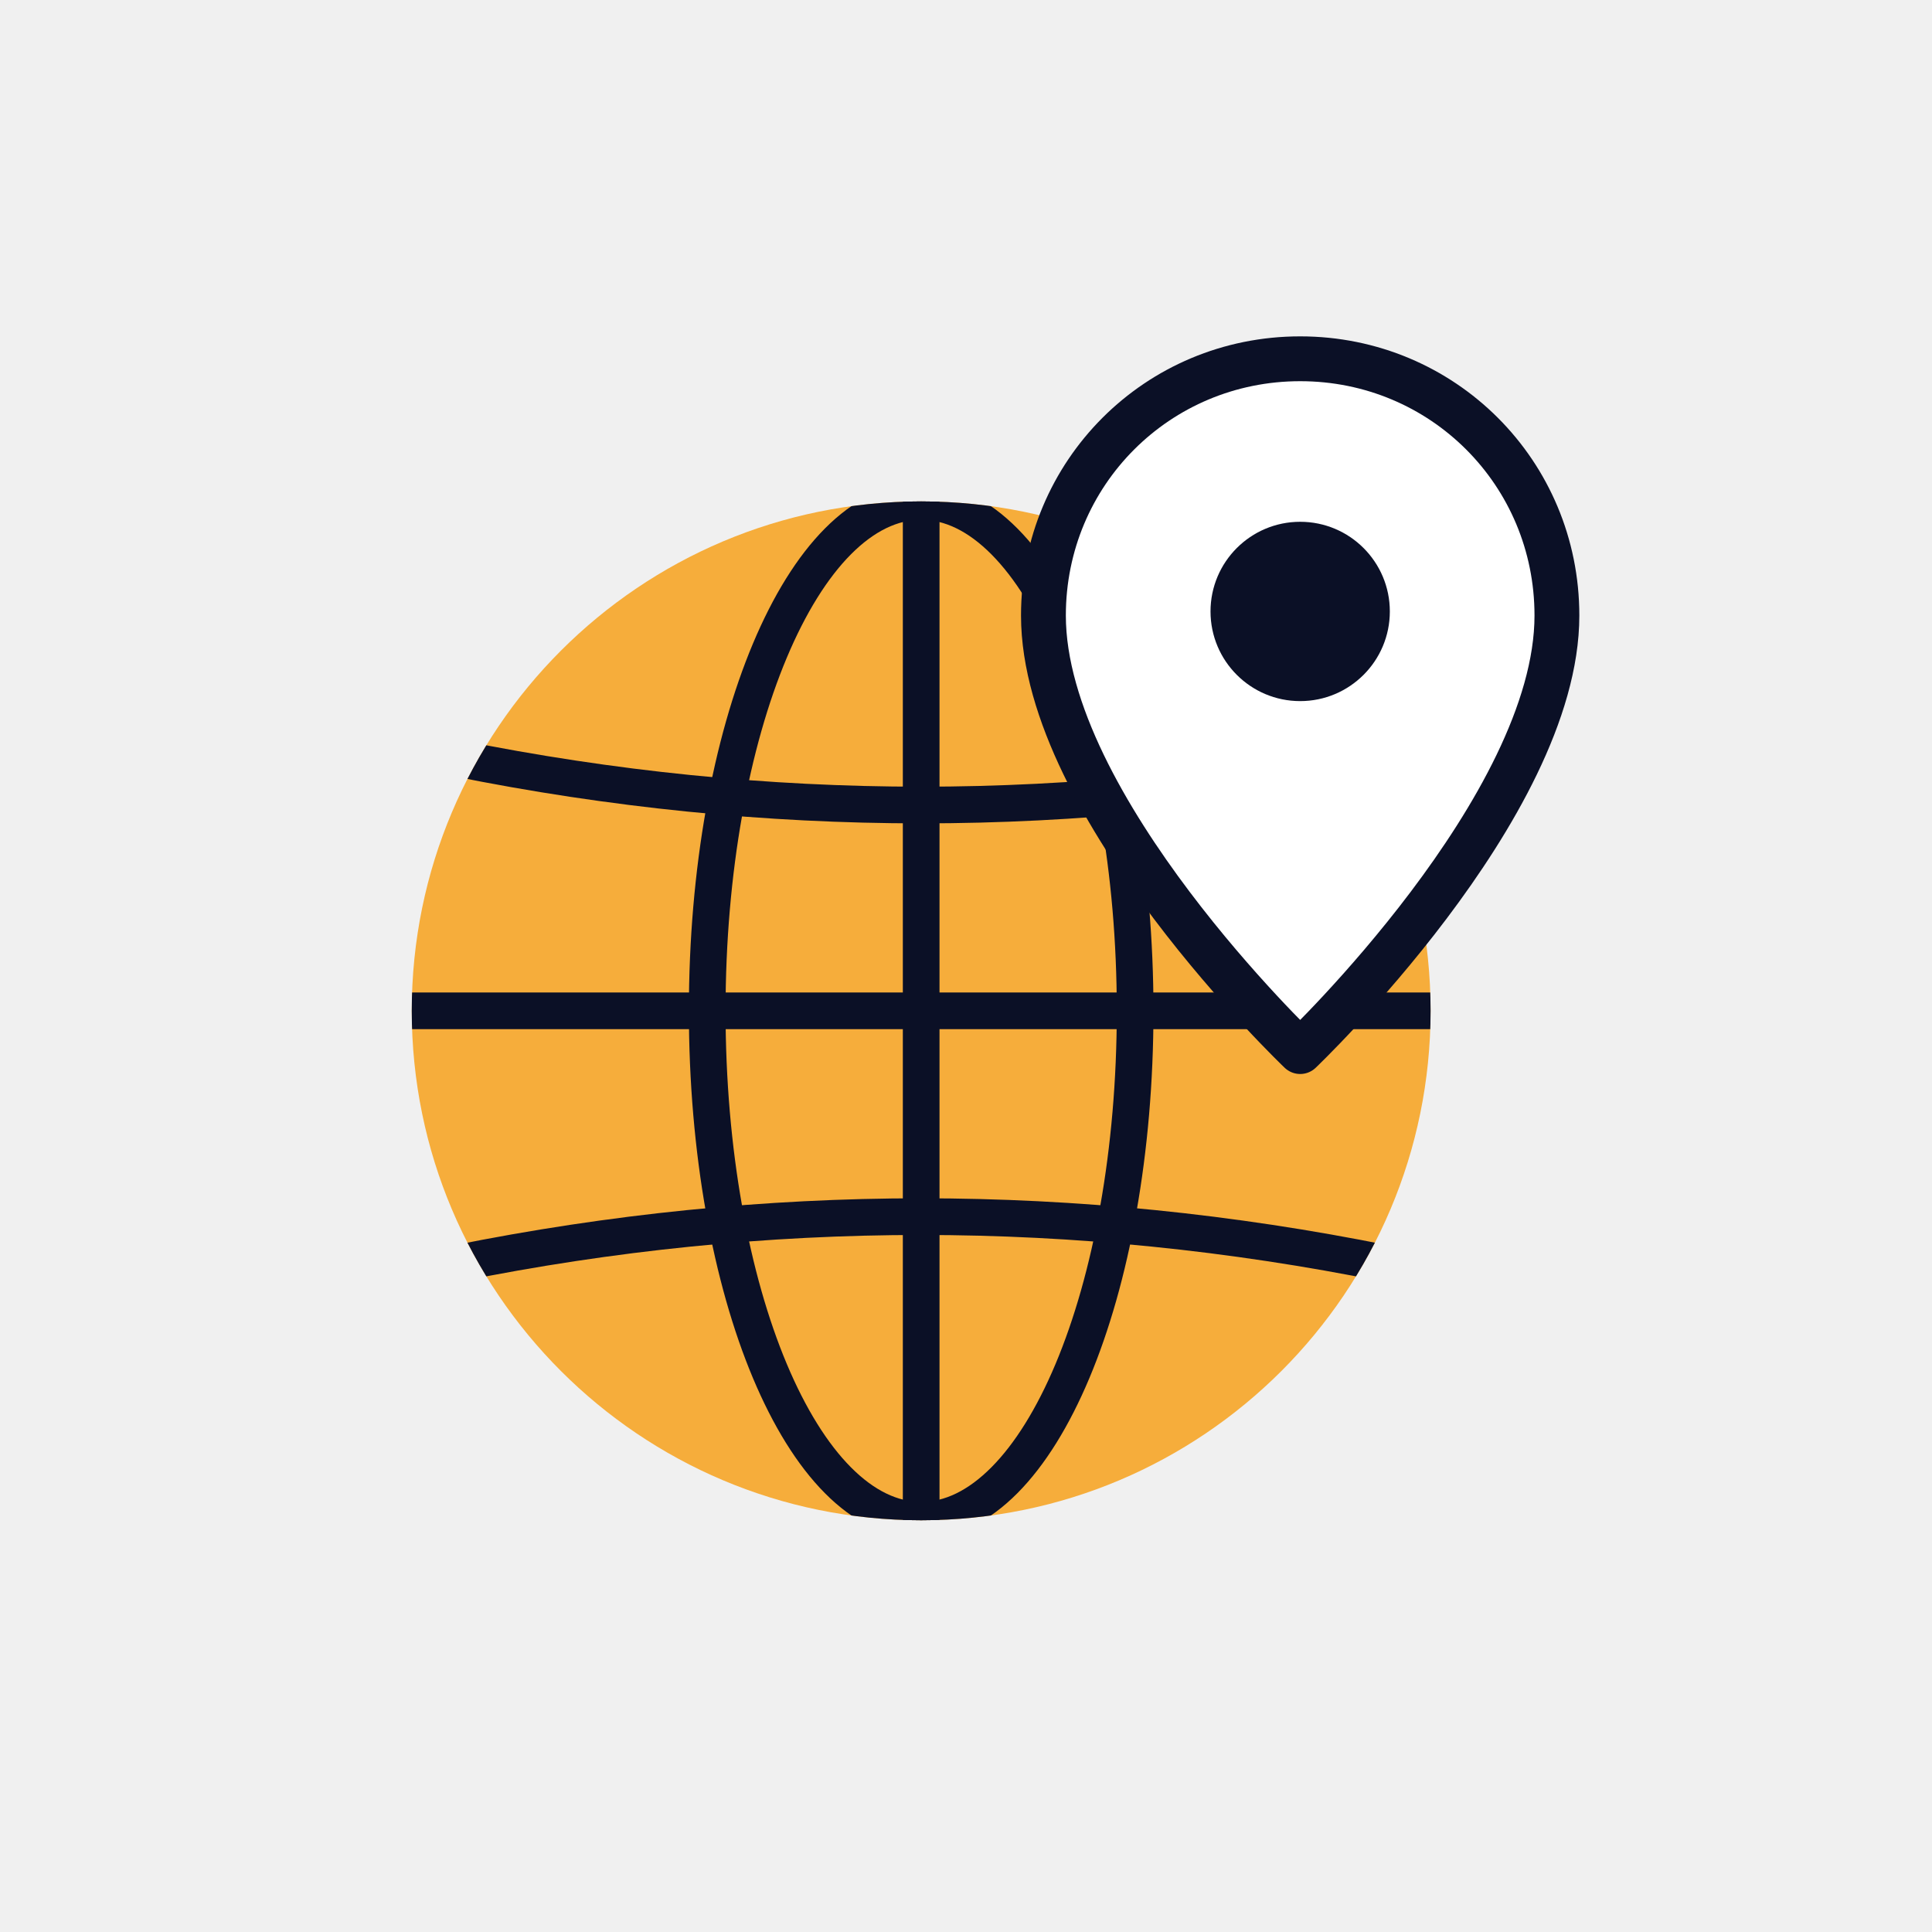
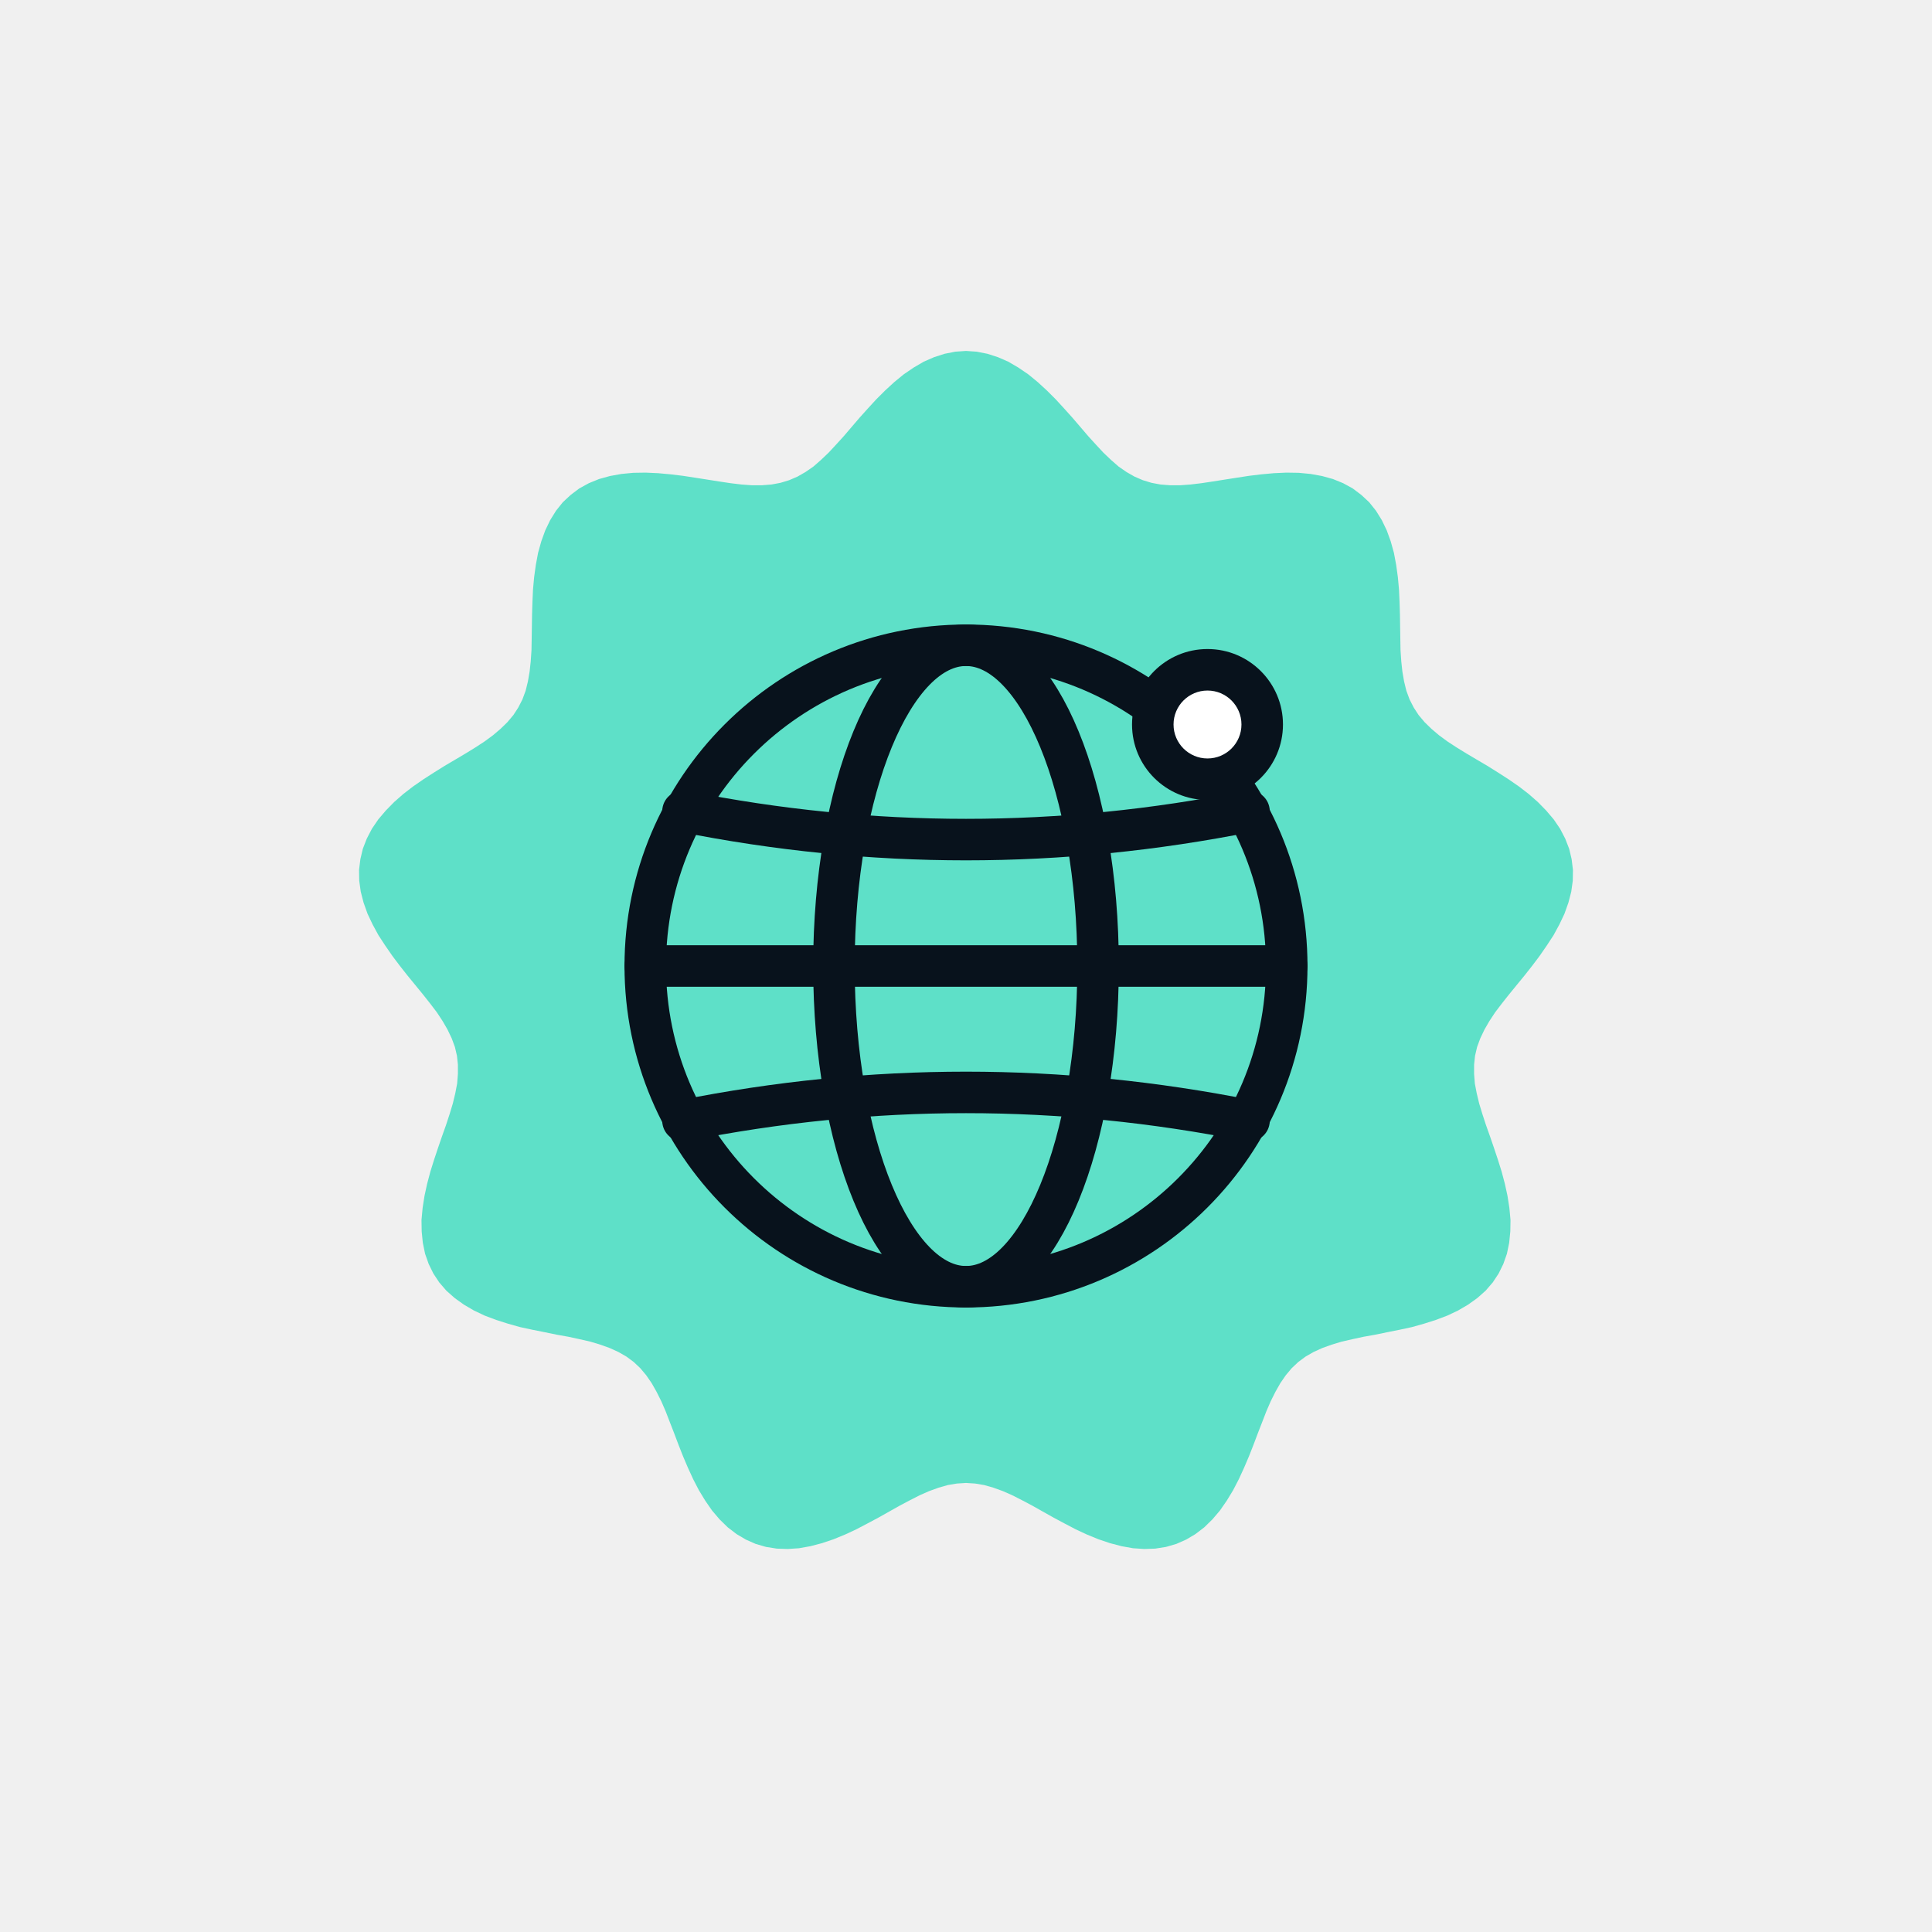
<svg xmlns="http://www.w3.org/2000/svg" viewBox="0 0 1024 1024">
-   <g transform="translate(512 512) scale(1.08) translate(-512 -512)">
-     <defs>
-       <clipPath id="globe">
-         <circle cx="490" cy="534" r="250" />
-       </clipPath>
-     </defs>
-     <circle cx="490" cy="534" r="250" fill="#f6ad3b" />
-     <g clip-path="url(#globe)" fill="none" stroke="#0b1026" stroke-width="18" stroke-linecap="round">
-       <ellipse cx="490" cy="534" rx="105" ry="250" />
-       <line x1="490" y1="270" x2="490" y2="800" />
-       <line x1="230" y1="534" x2="750" y2="534" />
-       <path d="M262 410 Q490 456 718 410" />
-       <path d="M262 658 Q490 612 718 658" />
-     </g>
-     <path d="M676 214c-70 0-126 56-126 126 0 94 126 214 126 214s126-120 126-214c0-70-56-126-126-126z" fill="#ffffff" stroke="#0b1026" stroke-width="22" stroke-linejoin="round" />
-     <circle cx="676" cy="338" r="44" fill="#0b1026" />
+   <path id="cookie" fill="#5ee0c8" d="M512.0 186.0 L517.7 186.4 L523.3 187.5 L528.9 189.3 L534.4 191.7 L539.7 194.8 L545.0 198.4 L550.0 202.5 L554.9 207.0 L559.6 211.7 L564.1 216.6 L568.5 221.5 L572.7 226.4 L576.8 231.2 L580.9 235.7 L584.9 240.0 L588.9 243.8 L592.9 247.3 L597.1 250.2 L601.3 252.6 L605.7 254.5 L610.3 255.9 L615.1 256.8 L620.2 257.2 L625.5 257.2 L631.0 256.8 L636.8 256.1 L642.8 255.2 L649.1 254.2 L655.5 253.2 L662.0 252.2 L668.6 251.4 L675.2 250.8 L681.8 250.5 L688.3 250.6 L694.6 251.2 L700.7 252.3 L706.5 253.9 L711.9 256.1 L717.0 258.9 L721.5 262.3 L725.7 266.2 L729.3 270.7 L732.4 275.7 L735.0 281.1 L737.1 286.9 L738.8 293.0 L740.0 299.4 L740.9 305.9 L741.5 312.5 L741.8 319.2 L742.0 325.8 L742.1 332.2 L742.2 338.6 L742.3 344.6 L742.7 350.5 L743.3 356.0 L744.2 361.2 L745.4 366.1 L747.1 370.7 L749.3 375.0 L751.9 379.0 L755.1 382.8 L758.7 386.3 L762.7 389.7 L767.2 393.0 L772.1 396.2 L777.3 399.4 L782.7 402.6 L788.3 405.9 L793.9 409.4 L799.5 413.0 L805.0 416.8 L810.2 420.8 L815.1 425.1 L819.5 429.6 L823.5 434.3 L826.9 439.3 L829.6 444.5 L831.7 449.9 L833.0 455.4 L833.7 461.1 L833.6 466.8 L832.8 472.6 L831.3 478.4 L829.2 484.3 L826.5 490.0 L823.4 495.7 L819.8 501.2 L816.0 506.7 L812.0 512.0 L807.9 517.2 L803.8 522.2 L799.8 527.1 L796.0 531.9 L792.5 536.5 L789.4 541.2 L786.8 545.7 L784.6 550.3 L782.9 554.9 L781.8 559.6 L781.3 564.3 L781.3 569.2 L781.7 574.3 L782.7 579.5 L784.0 584.9 L785.7 590.5 L787.6 596.3 L789.7 602.2 L791.8 608.3 L793.9 614.6 L795.9 621.0 L797.6 627.4 L799.0 633.8 L800.0 640.2 L800.6 646.6 L800.5 652.7 L799.9 658.7 L798.7 664.5 L796.8 669.9 L794.3 675.0 L791.2 679.7 L787.4 684.1 L783.0 688.0 L778.1 691.5 L772.8 694.6 L767.1 697.3 L761.0 699.6 L754.7 701.6 L748.3 703.4 L741.8 704.8 L735.3 706.1 L729.0 707.4 L722.8 708.5 L716.8 709.8 L711.1 711.1 L705.8 712.7 L700.8 714.5 L696.2 716.6 L692.0 719.0 L688.1 721.9 L684.6 725.2 L681.5 728.9 L678.6 733.1 L676.0 737.7 L673.5 742.7 L671.2 748.0 L669.0 753.7 L666.7 759.6 L664.4 765.7 L662.0 771.8 L659.4 777.9 L656.6 784.0 L653.6 789.8 L650.2 795.4 L646.6 800.6 L642.6 805.3 L638.3 809.5 L633.6 813.1 L628.7 816.0 L623.5 818.3 L618.0 819.9 L612.3 820.8 L606.5 821.0 L600.5 820.6 L594.4 819.5 L588.3 817.9 L582.1 815.8 L576.0 813.3 L570.0 810.5 L564.1 807.4 L558.3 804.3 L552.6 801.1 L547.1 798.0 L541.8 795.2 L536.5 792.5 L531.5 790.3 L526.5 788.5 L521.6 787.1 L516.8 786.3 L512.0 786.0 L507.2 786.3 L502.4 787.1 L497.5 788.5 L492.5 790.3 L487.5 792.5 L482.2 795.2 L476.9 798.0 L471.4 801.1 L465.7 804.3 L459.9 807.4 L454.0 810.5 L448.0 813.3 L441.9 815.8 L435.7 817.9 L429.6 819.5 L423.5 820.6 L417.5 821.0 L411.7 820.8 L406.0 819.9 L400.5 818.3 L395.3 816.0 L390.4 813.1 L385.7 809.5 L381.4 805.3 L377.4 800.6 L373.8 795.4 L370.4 789.8 L367.4 784.0 L364.6 777.9 L362.0 771.8 L359.6 765.7 L357.3 759.6 L355.0 753.7 L352.8 748.0 L350.5 742.7 L348.0 737.7 L345.4 733.1 L342.5 728.9 L339.4 725.2 L335.9 721.9 L332.0 719.0 L327.8 716.6 L323.2 714.5 L318.2 712.7 L312.9 711.1 L307.2 709.8 L301.2 708.5 L295.0 707.4 L288.7 706.1 L282.2 704.8 L275.7 703.4 L269.3 701.6 L263.0 699.6 L256.9 697.3 L251.2 694.6 L245.9 691.5 L241.0 688.0 L236.6 684.1 L232.8 679.7 L229.7 675.0 L227.2 669.9 L225.3 664.5 L224.1 658.7 L223.5 652.7 L223.4 646.6 L224.0 640.2 L225.0 633.8 L226.4 627.4 L228.1 621.0 L230.1 614.6 L232.2 608.3 L234.3 602.2 L236.4 596.3 L238.3 590.5 L240.0 584.9 L241.3 579.5 L242.3 574.3 L242.7 569.2 L242.7 564.3 L242.2 559.6 L241.1 554.9 L239.4 550.3 L237.2 545.7 L234.6 541.2 L231.5 536.5 L228.0 531.9 L224.2 527.1 L220.2 522.2 L216.1 517.2 L212.0 512.0 L208.0 506.7 L204.2 501.2 L200.6 495.7 L197.5 490.0 L194.8 484.3 L192.7 478.4 L191.2 472.6 L190.4 466.8 L190.3 461.1 L191.0 455.4 L192.3 449.9 L194.4 444.5 L197.1 439.3 L200.5 434.3 L204.5 429.6 L208.9 425.1 L213.8 420.8 L219.0 416.8 L224.5 413.0 L230.1 409.4 L235.7 405.9 L241.3 402.6 L246.7 399.4 L251.9 396.2 L256.8 393.0 L261.3 389.7 L265.3 386.3 L268.9 382.8 L272.1 379.0 L274.7 375.0 L276.9 370.7 L278.6 366.1 L279.8 361.2 L280.7 356.0 L281.3 350.5 L281.7 344.6 L281.8 338.6 L281.9 332.2 L282.0 325.8 L282.2 319.2 L282.5 312.5 L283.1 305.9 L284.0 299.4 L285.2 293.0 L286.9 286.9 L289.0 281.1 L291.6 275.7 L294.7 270.7 L298.3 266.2 L302.5 262.3 L307.0 258.9 L312.1 256.1 L317.5 253.9 L323.3 252.3 L329.4 251.2 L335.7 250.6 L342.2 250.5 L348.8 250.8 L355.4 251.4 L362.0 252.2 L368.5 253.2 L374.9 254.2 L381.2 255.2 L387.2 256.1 L393.0 256.8 L398.5 257.2 L403.8 257.2 L408.9 256.8 L413.7 255.9 L418.3 254.5 L422.7 252.6 L426.9 250.2 L431.1 247.3 L435.1 243.8 L439.1 240.0 L443.1 235.7 L447.2 231.2 L451.3 226.4 L455.5 221.5 L459.9 216.6 L464.4 211.7 L469.1 207.0 L474.0 202.5 L479.0 198.4 L484.3 194.8 L489.6 191.7 L495.1 189.3 L500.7 187.5 L506.3 186.4 Z" />
+   <g fill="none" stroke="#08121c" stroke-width="22" stroke-linecap="round">
+     <circle cx="512" cy="512" r="170" />
+     <ellipse cx="512" cy="512" rx="70" ry="170" />
+     <path d="M342 512h340M362 430q150 30 300 0M362 594q150-30 300 0" />
  </g>
+   <circle cx="640" cy="384" r="40" fill="#08121c" />
+   <circle cx="640" cy="384" r="18" fill="#fff" />
</svg>
